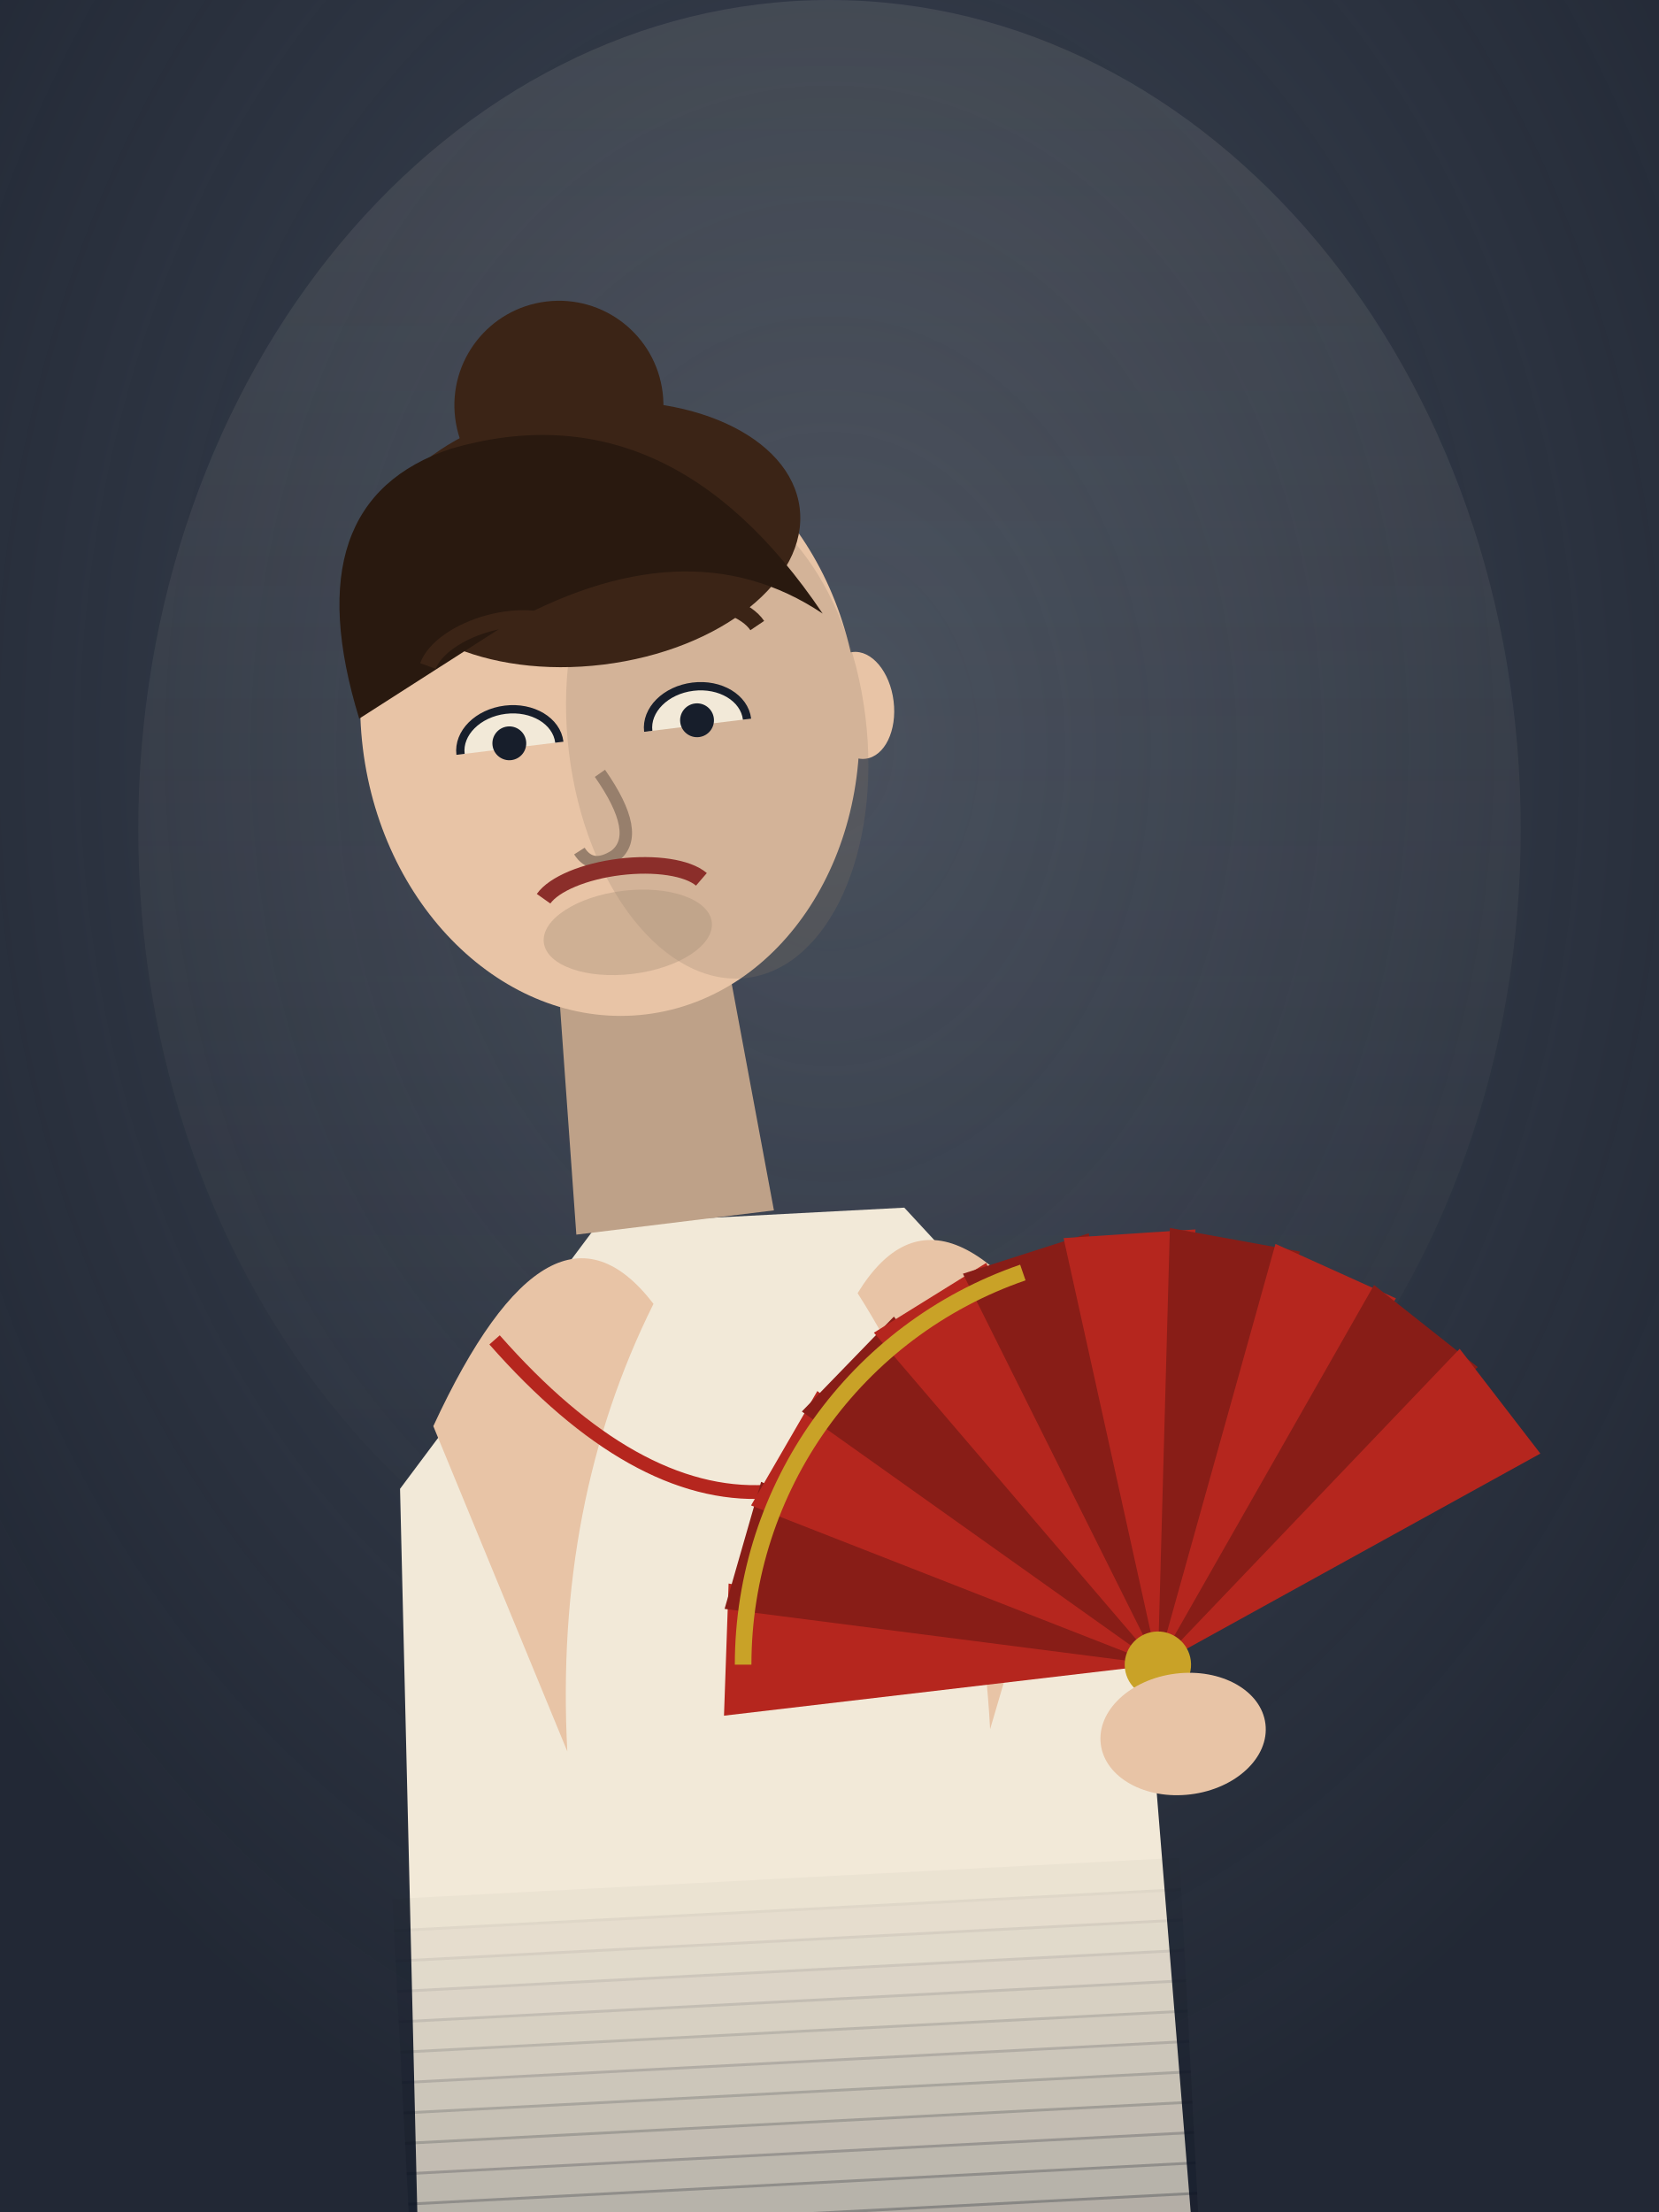
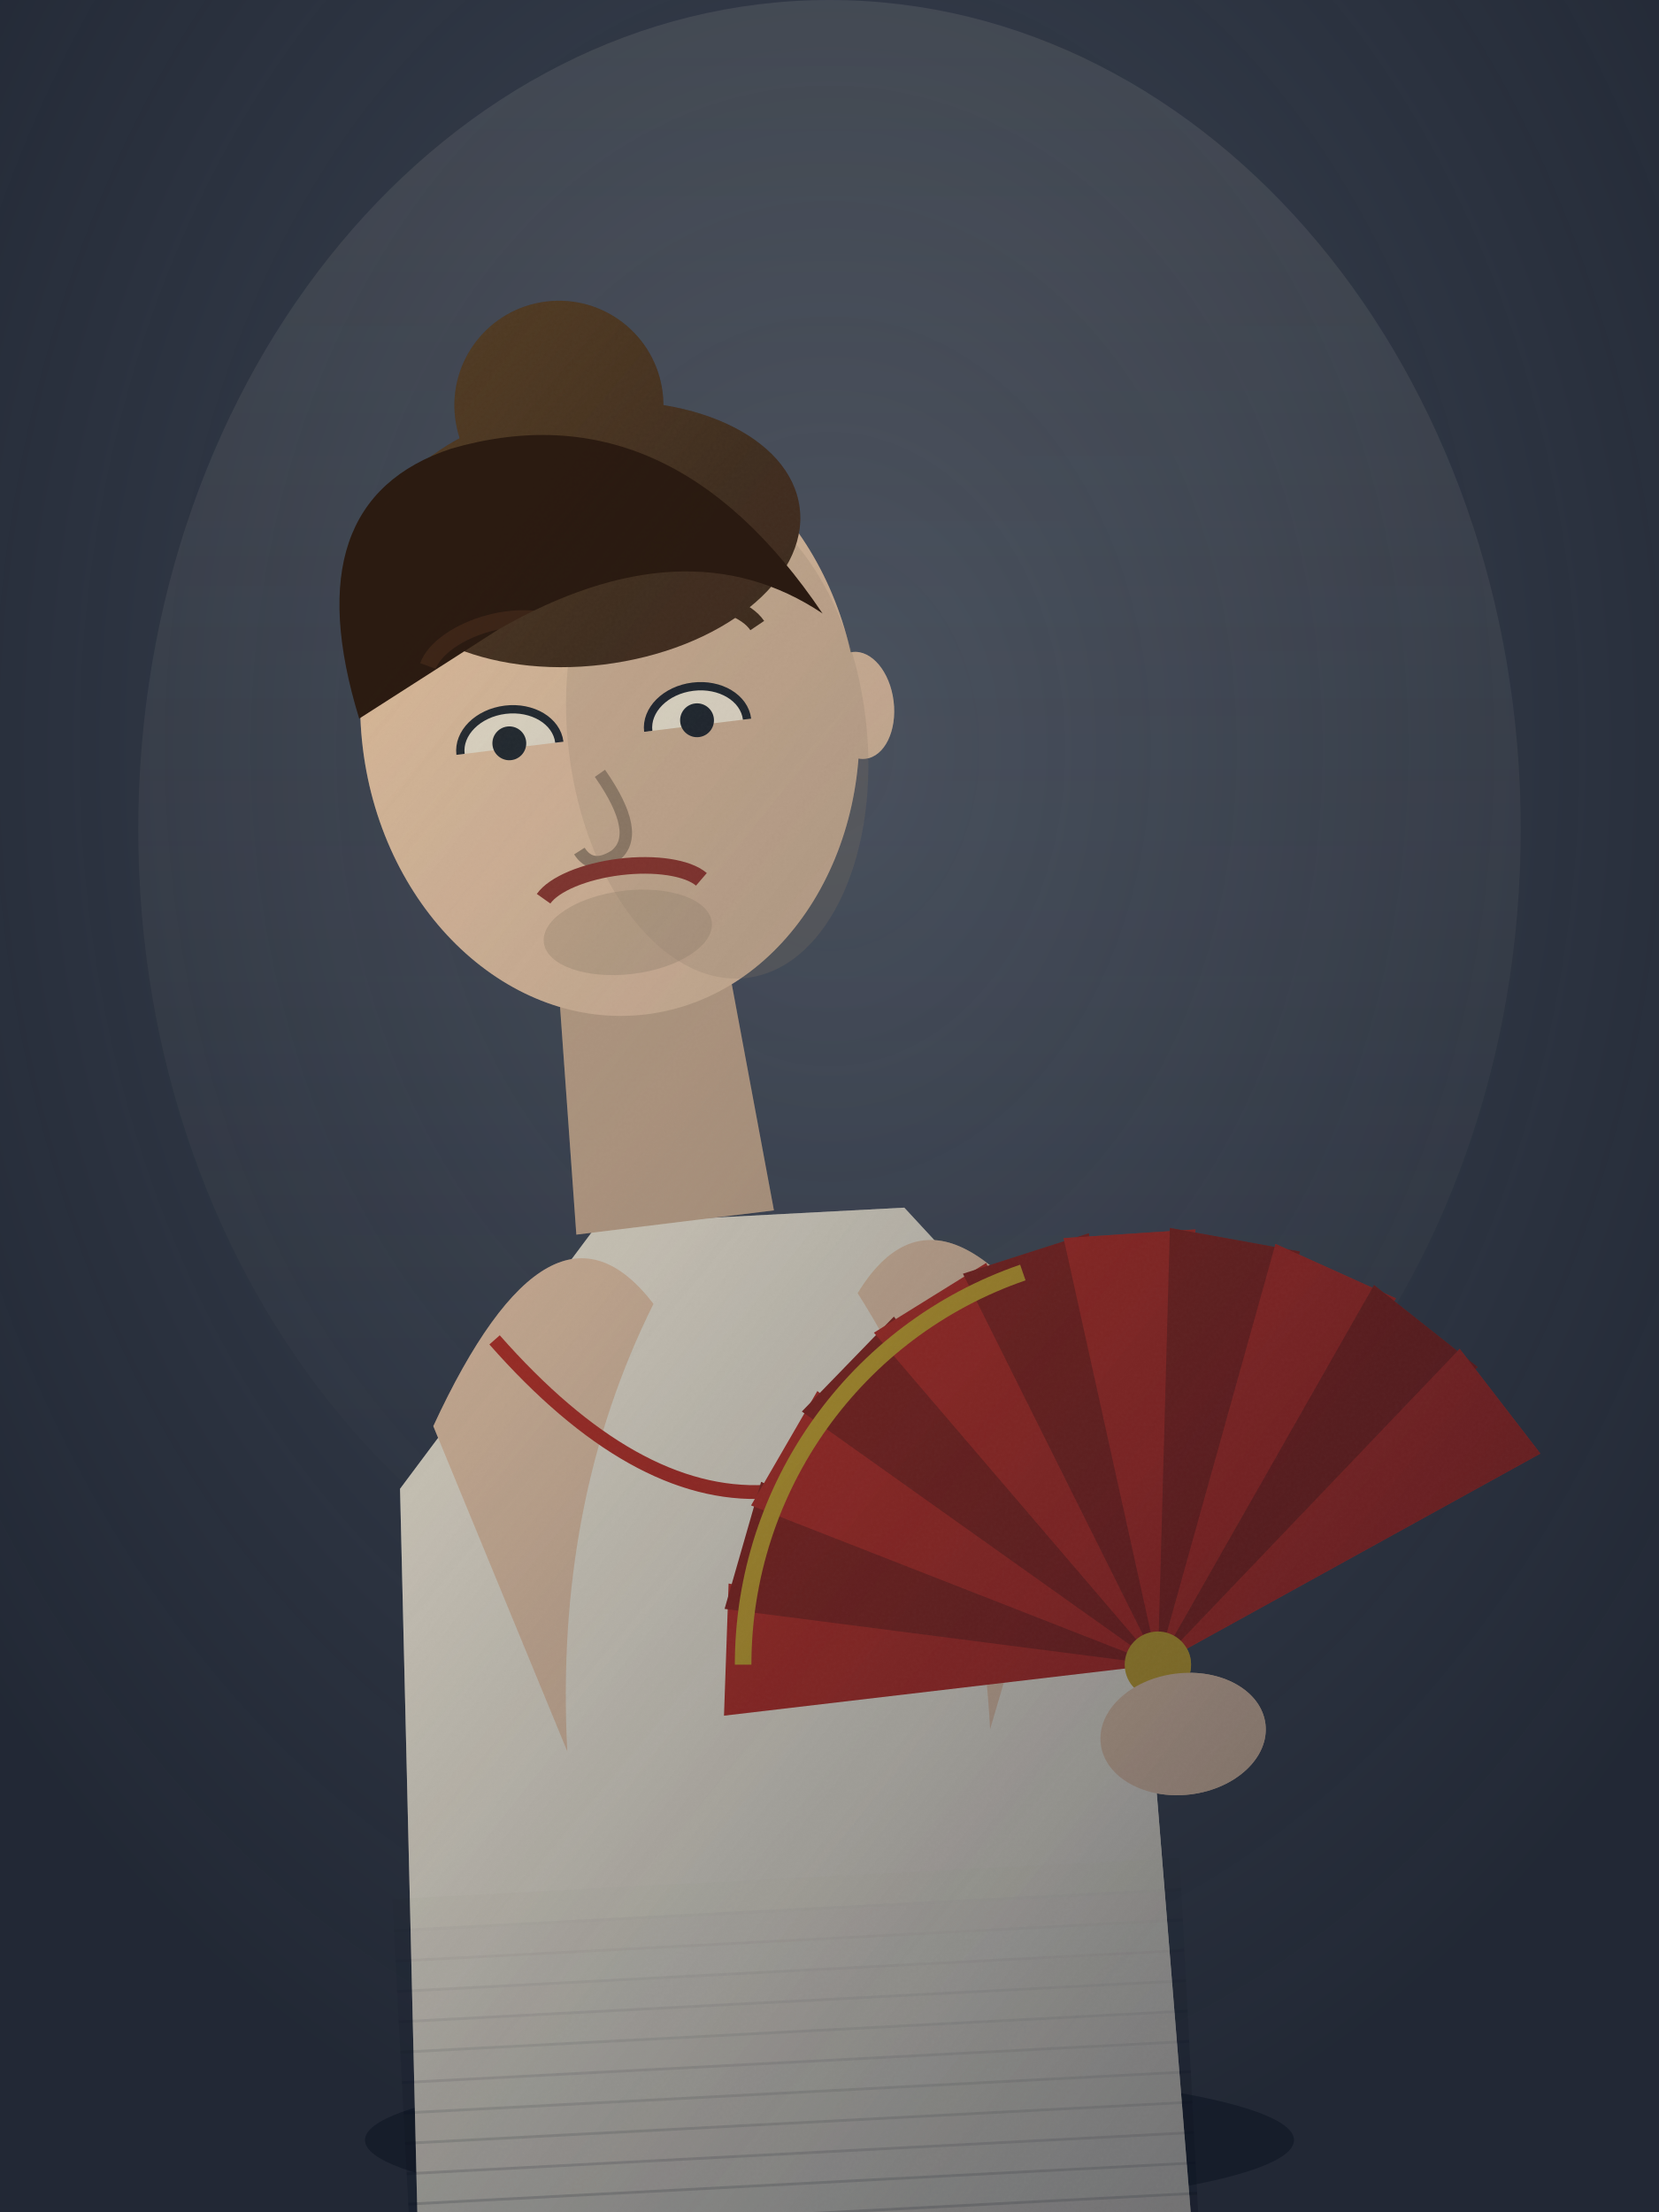
<svg xmlns="http://www.w3.org/2000/svg" width="600" height="800" viewBox="0 0 600 800">
  <defs>
    <radialGradient id="fondo-01" cx="50%" cy="34%" r="66%">
      <stop offset="0%" stop-color="#37404f" stop-opacity="0.95" />
      <stop offset="100%" stop-color="#0B1220" stop-opacity="0.9" />
    </radialGradient>
    <linearGradient id="vetro-01" x1="0%" y1="0%" x2="0%" y2="100%">
      <stop offset="0%" stop-color="#F2E9D8" stop-opacity="0.1" />
      <stop offset="100%" stop-color="#F2E9D8" stop-opacity="0" />
    </linearGradient>
+     <linearGradient id="ombra-01" x1="15%" y1="0%" x2="100%" y2="90%">
+       <stop offset="0%" stop-color="#111C2E" stop-opacity="0" />
+       <stop offset="45%" stop-color="#111C2E" stop-opacity="0.22" />
+       <stop offset="100%" stop-color="#0B1220" stop-opacity="0.6" />
+     </linearGradient>
+     <linearGradient id="chiave-01" x1="0%" y1="0%" x2="75%" y2="85%">
+       <stop offset="0%" stop-color="#E0C365" stop-opacity="0.3" />
+       <stop offset="40%" stop-color="#E0C365" stop-opacity="0.06" />
+       <stop offset="100%" stop-color="#E0C365" stop-opacity="0" />
+     </linearGradient>
+     <filter id="grana-01" x="0%" y="0%" width="100%" height="100%">
+       <feTurbulence type="fractalNoise" baseFrequency="0.9" numOctaves="4" seed="0.9" result="rumore" />
+       <feColorMatrix type="saturate" values="0" in="rumore" result="grigio" />
+       <feComponentTransfer in="grigio" result="contrasto">
+         <feFuncA type="linear" slope="0.55" intercept="0" />
+       </feComponentTransfer>
+     </filter>
  </defs>
  <rect x="0" y="0" width="600" height="800" fill="url(#fondo-01)" />
  <ellipse cx="300" cy="300" rx="250" ry="300" fill="url(#vetro-01)" />
+   <ellipse cx="300" cy="774" rx="168" ry="26" fill="rgba(11,18,32,0.5)" />
  <g transform="rotate(-7 300 800) translate(-10 8)">
    <g id="busto" transform="rotate(4 300 800)">
      <path d="M 244.56 430 L 355.44 430 L 432 522 L 439.92 800 L 160.08 800 L 168 522 Z" fill="#F2E9D8" />
      <path d="M 204.96 470 q 95.04 120 190.08 0 L 439.92 800 L 160.08 800 Z" fill="#F2E9D8" />
      <path d="M 181.2 500 q 47.52 -90 81.84 -40 q -39.6 70 -39.6 160 Z" fill="#E8C4A6" />
      <path d="M 418.8 500 q -47.52 -90 -81.84 -40 q 39.6 70 39.6 160 Z" fill="#E8C4A6" />
      <path d="M 204.96 470 q 95.04 120 190.08 0" fill="none" stroke="#B5261E" stroke-width="5" />
      <rect x="157.44" y="670" width="285.12" height="12" fill="rgba(11,18,32,0.03)" />
      <rect x="157.44" y="681" width="285.12" height="12" fill="rgba(11,18,32,0.052)" />
      <rect x="157.44" y="692" width="285.12" height="12" fill="rgba(11,18,32,0.074)" />
      <rect x="157.44" y="703" width="285.12" height="12" fill="rgba(11,18,32,0.096)" />
      <rect x="157.44" y="714" width="285.12" height="12" fill="rgba(11,18,32,0.118)" />
      <rect x="157.44" y="725" width="285.12" height="12" fill="rgba(11,18,32,0.14)" />
      <rect x="157.44" y="736" width="285.12" height="12" fill="rgba(11,18,32,0.162)" />
      <rect x="157.44" y="747" width="285.12" height="12" fill="rgba(11,18,32,0.184)" />
      <rect x="157.44" y="758" width="285.12" height="12" fill="rgba(11,18,32,0.206)" />
      <rect x="157.44" y="769" width="285.12" height="12" fill="rgba(11,18,32,0.228)" />
      <rect x="157.44" y="780" width="285.12" height="12" fill="rgba(11,18,32,0.25)" />
      <rect x="157.44" y="791" width="285.12" height="12" fill="rgba(11,18,32,0.272)" />
    </g>
    <g id="testa">
      <path d="M 267.6 323.76 L 327.6 323.76 L 334.2 430 L 262.2 430 Z" fill="#bea188" />
      <ellipse cx="297" cy="246" rx="90" ry="108" fill="#E8C4A6" />
      <ellipse cx="387" cy="252.48" rx="12.6" ry="19.44" fill="#E8C4A6" />
      <ellipse cx="334.8" cy="256.8" rx="54" ry="88.56" fill="rgba(139,118,100,0.22)" />
    </g>
    <g id="capelli">
      <ellipse cx="297" cy="179.04" rx="77.4" ry="47.52" fill="#3B2416" />
      <circle cx="292.5" cy="131.52" r="37.8" fill="#3B2416" />
      <path d="M 207 235.2 q -14.4 -81 45 -92.88 q 81 -12.96 126 75.6 q -45 -38.88 -117 -8.64 Z" fill="#29190f" />
    </g>
    <g id="volto">
      <path d="M 291 265.44 q 12.6 23.76 1.8 30.24 q -9 4.32 -12.6 -3.24" fill="none" stroke="#977f6c" stroke-width="4.5" stroke-linecap="butt" />
      <ellipse cx="294" cy="323.76" rx="30.6" ry="15.12" fill="rgba(162,137,116,0.35)" />
      <path d="M 234.428 215.758 A 27 14.04 0 0 1 285.172 215.758" fill="none" stroke="#3B2416" stroke-width="6" stroke-linecap="butt" transform="rotate(-8 259.8 220.56)" />
      <path d="M 302.828 215.758 A 27 14.04 0 0 1 353.572 215.758" fill="none" stroke="#3B2416" stroke-width="6" stroke-linecap="butt" transform="rotate(8 328.2 220.56)" />
      <g>
        <path d="M 241.8 252.48 A 18 14.04 0 0 1 277.8 252.48" fill="#F2E9D8" stroke="#171e2b" stroke-width="3" />
        <circle cx="259.8" cy="250.68" r="6.12" fill="#171e2b" />
      </g>
      <g>
        <path d="M 310.2 252.48 A 18 14.04 0 0 1 346.2 252.48" fill="#F2E9D8" stroke="#171e2b" stroke-width="3" />
        <circle cx="328.2" cy="250.68" r="6.12" fill="#171e2b" />
      </g>
      <path d="M 265.245 307.974 A 30.6 12.24 0 0 1 322.755 307.974" fill="none" stroke="#8b2e2a" stroke-width="6" stroke-linecap="butt" />
    </g>
    <g id="accessorio">
      <g>
        <path d="M 452 610 L 294.002 609.186 L 301.484 561.95 Z" fill="#B5261E" />
        <path d="M 452 610 L 298.92 570.88 L 317.637 526.87 Z" fill="#881d17" />
        <path d="M 452 610 L 312.983 534.912 L 341.818 496.757 Z" fill="#B5261E" />
        <path d="M 452 610 L 335.352 503.429 L 372.582 473.41 Z" fill="#881d17" />
        <path d="M 452 610 L 364.691 478.314 L 408.091 458.224 Z" fill="#B5261E" />
        <path d="M 452 610 L 399.246 461.067 L 446.224 452.106 Z" fill="#881d17" />
        <path d="M 452 610 L 436.953 452.718 L 484.701 455.421 Z" fill="#B5261E" />
        <path d="M 452 610 L 475.559 453.766 L 521.225 467.972 Z" fill="#881d17" />
        <path d="M 452 610 L 512.757 464.149 L 553.613 489.009 Z" fill="#B5261E" />
        <path d="M 452 610 L 546.326 483.246 L 579.93 517.275 Z" fill="#881d17" />
        <path d="M 452 610 L 574.258 509.916 L 598.603 551.08 Z" fill="#B5261E" />
      </g>
      <path d="M 303.118 591.72 A 150 150 0 0 1 420.813 463.278" fill="none" stroke="#C9A227" stroke-width="6" />
      <circle cx="452" cy="610" r="12" fill="#C9A227" />
      <ellipse cx="458" cy="636" rx="30" ry="22" fill="#E8C4A6" />
    </g>
    <g id="maschera-ballo" display="none">
      <path d="M 202.2 248.16 q 27 -45.36 91.8 -45.36 q 64.8 0 91.8 45.36 q -21.6 54 -91.8 54 q -70.2 0 -91.8 -54 Z" fill="#B5261E" />
      <ellipse cx="259.8" cy="250.32" rx="21.6" ry="16.2" fill="#101724" />
      <ellipse cx="328.2" cy="250.32" rx="21.6" ry="16.2" fill="#101724" />
      <path d="M 202.2 248.16 q 27 -45.36 91.8 -45.36 q 64.8 0 91.8 45.36" fill="none" stroke="#C9A227" stroke-width="5" />
      <path d="M 202.2 250.32 l -45 17.28 M 385.8 250.32 l 45 17.28" stroke="#C9A227" stroke-width="3" fill="none" />
    </g>
  </g>
+   <mask id="sagoma-01" maskUnits="userSpaceOnUse">
+     <rect x="0" y="0" width="600" height="800" fill="#000000" />
+     <g transform="rotate(-7 300 800) translate(-10 8)">
+       <g id="busto" transform="rotate(4 300 800)">
+         <path d="M 244.56 430 L 355.44 430 L 432 522 L 439.92 800 L 160.08 800 L 168 522 Z" fill="#ffffff" />
+         <path d="M 204.96 470 q 95.04 120 190.08 0 L 439.92 800 L 160.08 800 Z" fill="#ffffff" />
+         <path d="M 181.2 500 q 47.52 -90 81.84 -40 q -39.6 70 -39.6 160 Z" fill="#ffffff" />
+         <path d="M 418.8 500 q -47.52 -90 -81.84 -40 q 39.6 70 39.6 160 Z" fill="#ffffff" />
+         <path d="M 204.96 470 q 95.04 120 190.08 0" fill="none" stroke="#ffffff" stroke-width="5" />
+         <rect x="157.44" y="670" width="285.12" height="12" fill="rgba(11,18,32,0.03)" />
+         <rect x="157.44" y="681" width="285.12" height="12" fill="rgba(11,18,32,0.052)" />
+         <rect x="157.44" y="692" width="285.12" height="12" fill="rgba(11,18,32,0.074)" />
+         <rect x="157.44" y="703" width="285.12" height="12" fill="rgba(11,18,32,0.096)" />
+         <rect x="157.44" y="714" width="285.12" height="12" fill="rgba(11,18,32,0.118)" />
+         <rect x="157.44" y="725" width="285.12" height="12" fill="rgba(11,18,32,0.14)" />
+         <rect x="157.44" y="736" width="285.12" height="12" fill="rgba(11,18,32,0.162)" />
+         <rect x="157.44" y="747" width="285.12" height="12" fill="rgba(11,18,32,0.184)" />
+         <rect x="157.44" y="758" width="285.12" height="12" fill="rgba(11,18,32,0.206)" />
+         <rect x="157.44" y="769" width="285.12" height="12" fill="rgba(11,18,32,0.228)" />
+         <rect x="157.44" y="780" width="285.12" height="12" fill="rgba(11,18,32,0.25)" />
+         <rect x="157.44" y="791" width="285.12" height="12" fill="rgba(11,18,32,0.272)" />
+       </g>
+       <g id="testa">
+         <path d="M 267.6 323.76 L 327.6 323.76 L 334.2 430 L 262.2 430 Z" fill="#bea188" />
+         <ellipse cx="297" cy="246" rx="90" ry="108" fill="#ffffff" />
+         <ellipse cx="387" cy="252.48" rx="12.6" ry="19.44" fill="#ffffff" />
+         <ellipse cx="334.8" cy="256.8" rx="54" ry="88.56" fill="rgba(139,118,100,0.22)" />
+       </g>
+       <g id="capelli">
+         <ellipse cx="297" cy="179.04" rx="77.4" ry="47.52" fill="#ffffff" />
+         <circle cx="292.5" cy="131.52" r="37.8" fill="#ffffff" />
+         <path d="M 207 235.2 q -14.4 -81 45 -92.88 q 81 -12.96 126 75.6 q -45 -38.88 -117 -8.64 Z" fill="#29190f" />
+       </g>
+       <g id="accessorio">
+         <g>
+           <path d="M 452 610 L 294.002 609.186 L 301.484 561.95 Z" fill="#ffffff" />
+           <path d="M 452 610 L 298.92 570.88 L 317.637 526.87 Z" fill="#ffffff" />
+           <path d="M 452 610 L 312.983 534.912 L 341.818 496.757 Z" fill="#ffffff" />
+           <path d="M 452 610 L 335.352 503.429 L 372.582 473.41 Z" fill="#ffffff" />
+           <path d="M 452 610 L 364.691 478.314 L 408.091 458.224 Z" fill="#ffffff" />
+           <path d="M 452 610 L 399.246 461.067 L 446.224 452.106 Z" fill="#ffffff" />
+           <path d="M 452 610 L 436.953 452.718 L 484.701 455.421 Z" fill="#ffffff" />
+           <path d="M 452 610 L 475.559 453.766 L 521.225 467.972 Z" fill="#ffffff" />
+           <path d="M 452 610 L 512.757 464.149 L 553.613 489.009 Z" fill="#ffffff" />
+           <path d="M 452 610 L 546.326 483.246 L 579.93 517.275 Z" fill="#ffffff" />
+           <path d="M 452 610 L 574.258 509.916 L 598.603 551.08 Z" fill="#ffffff" />
+         </g>
+         <path d="M 303.118 591.72 A 150 150 0 0 1 420.813 463.278" fill="none" stroke="#ffffff" stroke-width="6" />
+         <circle cx="452" cy="610" r="12" fill="#ffffff" />
+         <ellipse cx="458" cy="636" rx="30" ry="22" fill="#ffffff" />
+       </g>
+     </g>
+   </mask>
+   <g mask="url(#sagoma-01)">
+     <rect x="0" y="0" width="600" height="800" fill="url(#ombra-01)" />
+     <rect x="0" y="0" width="600" height="800" fill="url(#chiave-01)" />
+     <rect x="0" y="0" width="600" height="800" fill="#F2E9D8" opacity="0.05" filter="url(#grana-01)" />
+   </g>
</svg>
